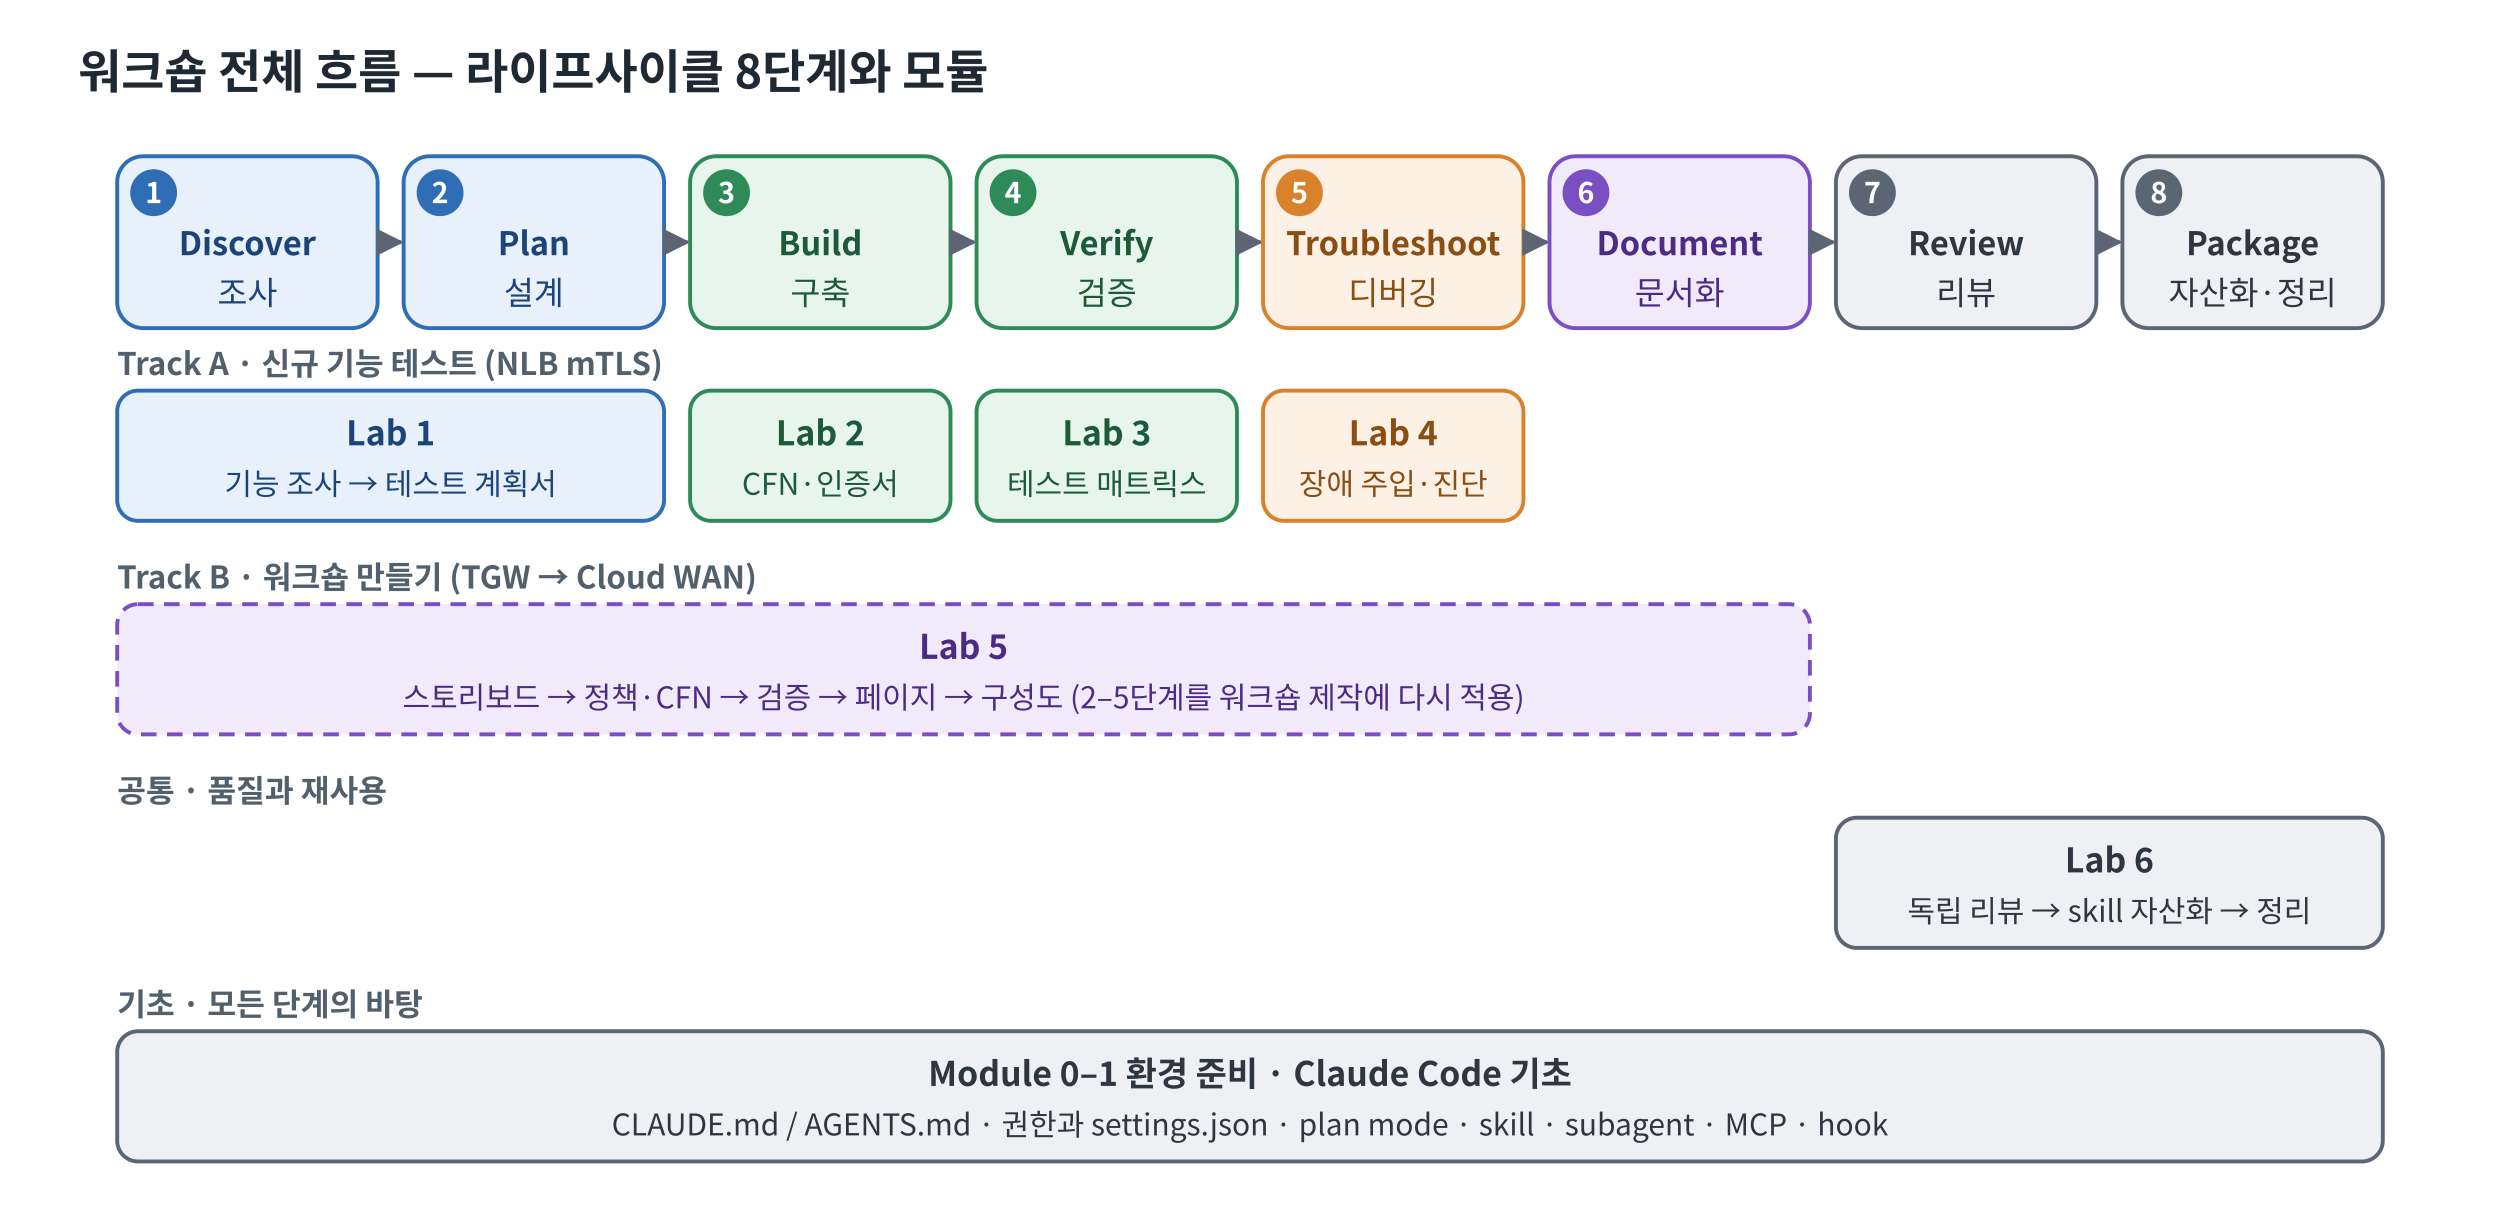
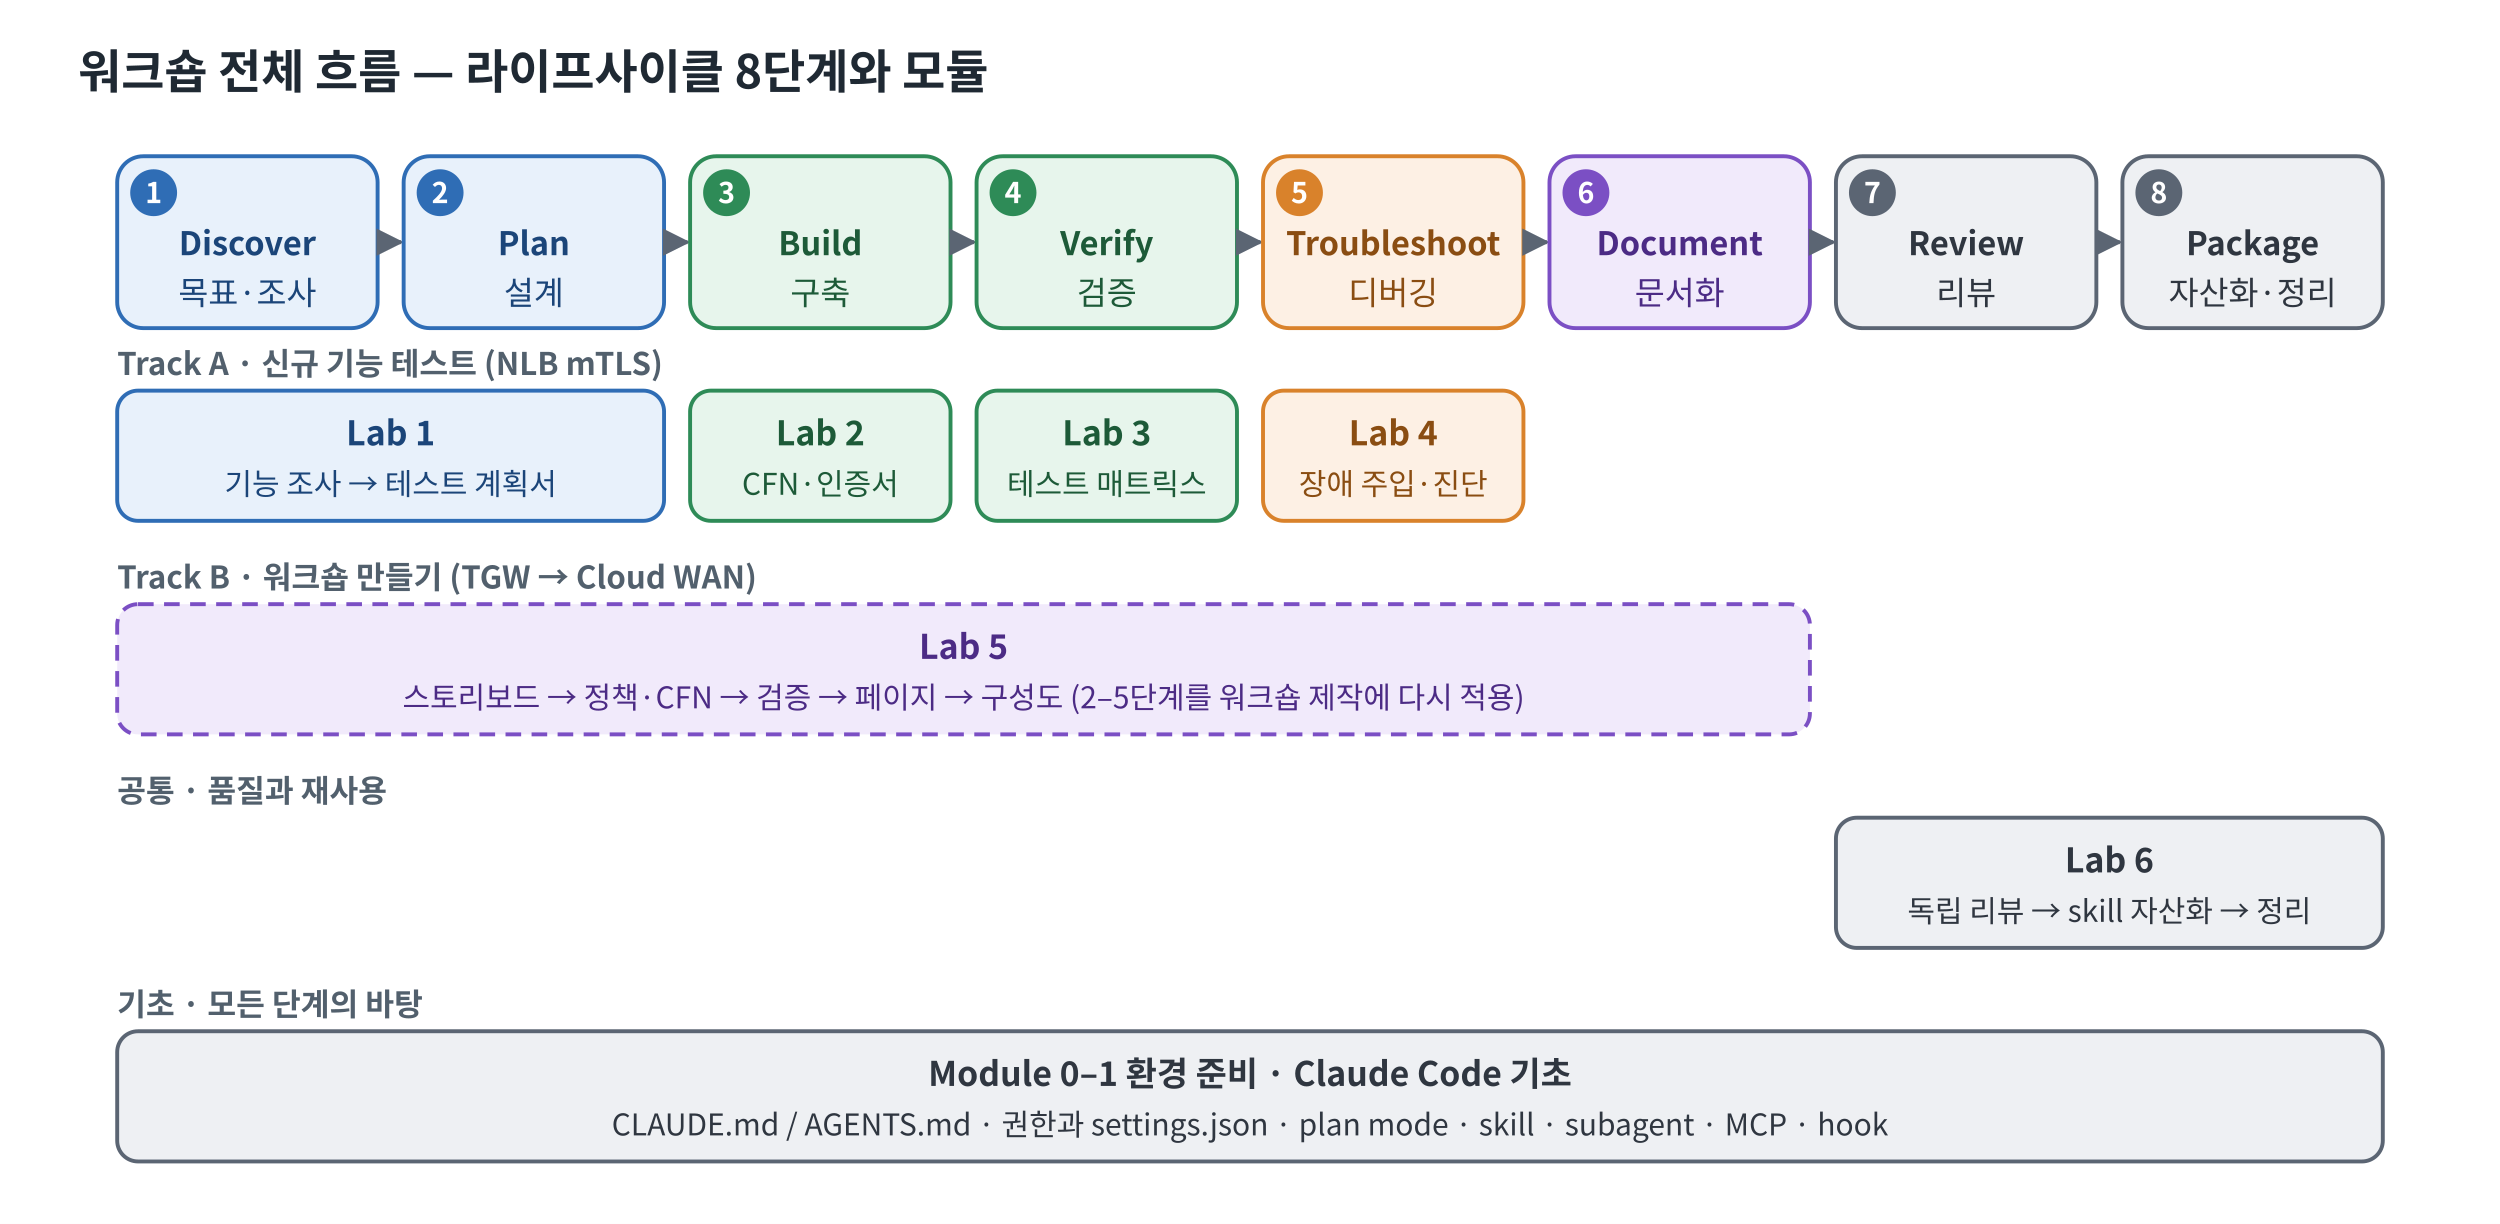
<svg xmlns="http://www.w3.org/2000/svg" viewBox="0 0 960 470" width="960" height="470" role="img" aria-label="워크숍 전체 흐름: 라이프사이클 8단계와 모듈">
  <defs>
    <marker id="arr" viewBox="0 0 10 10" refX="9" refY="5" markerWidth="7" markerHeight="7" orient="auto-start-reverse">
      <path d="M0,0 L10,5 L0,10 z" fill="#5B6573" />
    </marker>
  </defs>
  <rect x="0" y="0" width="960" height="470" fill="#FFFFFF" />
  <text x="30" y="34" font-size="18" font-weight="bold" fill="#1F2933" text-anchor="start" font-family="Noto Sans CJK KR, Noto Sans KR, Apple SD Gothic Neo, Malgun Gothic, sans-serif">워크숍 전체 흐름 — 라이프사이클 8단계와 모듈</text>
  <rect x="45" y="60" width="100" height="66" rx="10" fill="#E8F1FB" stroke="#2F6DB5" stroke-width="1.5" />
  <circle cx="59" cy="74" r="9" fill="#2F6DB5" />
  <text x="59" y="78" font-size="11" font-weight="bold" fill="#FFFFFF" text-anchor="middle" font-family="Noto Sans CJK KR, Noto Sans KR, Apple SD Gothic Neo, Malgun Gothic, sans-serif">1</text>
  <text x="95.0" y="98" font-size="12.5" font-weight="bold" fill="#1B4579" text-anchor="middle" font-family="Noto Sans CJK KR, Noto Sans KR, Apple SD Gothic Neo, Malgun Gothic, sans-serif">Discover</text>
-   <text x="95.0" y="117" font-size="12.5" font-weight="normal" fill="#1B4579" text-anchor="middle" font-family="Noto Sans CJK KR, Noto Sans KR, Apple SD Gothic Neo, Malgun Gothic, sans-serif">조사</text>
+   <text x="95.0" y="117" font-size="12.5" font-weight="normal" fill="#1B4579" text-anchor="middle" font-family="Noto Sans CJK KR, Noto Sans KR, Apple SD Gothic Neo, Malgun Gothic, sans-serif">목표·조사</text>
  <line x1="145" y1="93" x2="154" y2="93" stroke="#5B6573" stroke-width="1.5" marker-end="url(#arr)" />
  <rect x="155" y="60" width="100" height="66" rx="10" fill="#E8F1FB" stroke="#2F6DB5" stroke-width="1.5" />
  <circle cx="169" cy="74" r="9" fill="#2F6DB5" />
  <text x="169" y="78" font-size="11" font-weight="bold" fill="#FFFFFF" text-anchor="middle" font-family="Noto Sans CJK KR, Noto Sans KR, Apple SD Gothic Neo, Malgun Gothic, sans-serif">2</text>
  <text x="205.0" y="98" font-size="12.5" font-weight="bold" fill="#1B4579" text-anchor="middle" font-family="Noto Sans CJK KR, Noto Sans KR, Apple SD Gothic Neo, Malgun Gothic, sans-serif">Plan</text>
  <text x="205.0" y="117" font-size="12.5" font-weight="normal" fill="#1B4579" text-anchor="middle" font-family="Noto Sans CJK KR, Noto Sans KR, Apple SD Gothic Neo, Malgun Gothic, sans-serif">설계</text>
  <line x1="255" y1="93" x2="264" y2="93" stroke="#5B6573" stroke-width="1.5" marker-end="url(#arr)" />
  <rect x="265" y="60" width="100" height="66" rx="10" fill="#E7F5EC" stroke="#2E8B57" stroke-width="1.5" />
  <circle cx="279" cy="74" r="9" fill="#2E8B57" />
  <text x="279" y="78" font-size="11" font-weight="bold" fill="#FFFFFF" text-anchor="middle" font-family="Noto Sans CJK KR, Noto Sans KR, Apple SD Gothic Neo, Malgun Gothic, sans-serif">3</text>
  <text x="315.0" y="98" font-size="12.5" font-weight="bold" fill="#1D5A38" text-anchor="middle" font-family="Noto Sans CJK KR, Noto Sans KR, Apple SD Gothic Neo, Malgun Gothic, sans-serif">Build</text>
  <text x="315.0" y="117" font-size="12.5" font-weight="normal" fill="#1D5A38" text-anchor="middle" font-family="Noto Sans CJK KR, Noto Sans KR, Apple SD Gothic Neo, Malgun Gothic, sans-serif">구축</text>
  <line x1="365" y1="93" x2="374" y2="93" stroke="#5B6573" stroke-width="1.5" marker-end="url(#arr)" />
  <rect x="375" y="60" width="100" height="66" rx="10" fill="#E7F5EC" stroke="#2E8B57" stroke-width="1.5" />
  <circle cx="389" cy="74" r="9" fill="#2E8B57" />
  <text x="389" y="78" font-size="11" font-weight="bold" fill="#FFFFFF" text-anchor="middle" font-family="Noto Sans CJK KR, Noto Sans KR, Apple SD Gothic Neo, Malgun Gothic, sans-serif">4</text>
  <text x="425.0" y="98" font-size="12.5" font-weight="bold" fill="#1D5A38" text-anchor="middle" font-family="Noto Sans CJK KR, Noto Sans KR, Apple SD Gothic Neo, Malgun Gothic, sans-serif">Verify</text>
  <text x="425.0" y="117" font-size="12.5" font-weight="normal" fill="#1D5A38" text-anchor="middle" font-family="Noto Sans CJK KR, Noto Sans KR, Apple SD Gothic Neo, Malgun Gothic, sans-serif">검증</text>
  <line x1="475" y1="93" x2="484" y2="93" stroke="#5B6573" stroke-width="1.5" marker-end="url(#arr)" />
  <rect x="485" y="60" width="100" height="66" rx="10" fill="#FDF0E4" stroke="#D9822B" stroke-width="1.5" />
  <circle cx="499" cy="74" r="9" fill="#D9822B" />
  <text x="499" y="78" font-size="11" font-weight="bold" fill="#FFFFFF" text-anchor="middle" font-family="Noto Sans CJK KR, Noto Sans KR, Apple SD Gothic Neo, Malgun Gothic, sans-serif">5</text>
  <text x="535.0" y="98" font-size="12.5" font-weight="bold" fill="#8A4D12" text-anchor="middle" font-family="Noto Sans CJK KR, Noto Sans KR, Apple SD Gothic Neo, Malgun Gothic, sans-serif">Troubleshoot</text>
  <text x="535.0" y="117" font-size="12.5" font-weight="normal" fill="#8A4D12" text-anchor="middle" font-family="Noto Sans CJK KR, Noto Sans KR, Apple SD Gothic Neo, Malgun Gothic, sans-serif">디버깅</text>
  <line x1="585" y1="93" x2="594" y2="93" stroke="#5B6573" stroke-width="1.5" marker-end="url(#arr)" />
  <rect x="595" y="60" width="100" height="66" rx="10" fill="#F1EAFB" stroke="#7B4FC4" stroke-width="1.5" />
  <circle cx="609" cy="74" r="9" fill="#7B4FC4" />
  <text x="609" y="78" font-size="11" font-weight="bold" fill="#FFFFFF" text-anchor="middle" font-family="Noto Sans CJK KR, Noto Sans KR, Apple SD Gothic Neo, Malgun Gothic, sans-serif">6</text>
  <text x="645.0" y="98" font-size="12.5" font-weight="bold" fill="#4C2B85" text-anchor="middle" font-family="Noto Sans CJK KR, Noto Sans KR, Apple SD Gothic Neo, Malgun Gothic, sans-serif">Document</text>
  <text x="645.0" y="117" font-size="12.5" font-weight="normal" fill="#4C2B85" text-anchor="middle" font-family="Noto Sans CJK KR, Noto Sans KR, Apple SD Gothic Neo, Malgun Gothic, sans-serif">문서화</text>
  <line x1="695" y1="93" x2="704" y2="93" stroke="#5B6573" stroke-width="1.5" marker-end="url(#arr)" />
  <rect x="705" y="60" width="100" height="66" rx="10" fill="#EEF0F3" stroke="#5B6573" stroke-width="1.5" />
  <circle cx="719" cy="74" r="9" fill="#5B6573" />
  <text x="719" y="78" font-size="11" font-weight="bold" fill="#FFFFFF" text-anchor="middle" font-family="Noto Sans CJK KR, Noto Sans KR, Apple SD Gothic Neo, Malgun Gothic, sans-serif">7</text>
  <text x="755.0" y="98" font-size="12.5" font-weight="bold" fill="#2F3640" text-anchor="middle" font-family="Noto Sans CJK KR, Noto Sans KR, Apple SD Gothic Neo, Malgun Gothic, sans-serif">Review</text>
  <text x="755.0" y="117" font-size="12.5" font-weight="normal" fill="#2F3640" text-anchor="middle" font-family="Noto Sans CJK KR, Noto Sans KR, Apple SD Gothic Neo, Malgun Gothic, sans-serif">리뷰</text>
  <line x1="805" y1="93" x2="814" y2="93" stroke="#5B6573" stroke-width="1.5" marker-end="url(#arr)" />
  <rect x="815" y="60" width="100" height="66" rx="10" fill="#EEF0F3" stroke="#5B6573" stroke-width="1.5" />
  <circle cx="829" cy="74" r="9" fill="#5B6573" />
  <text x="829" y="78" font-size="11" font-weight="bold" fill="#FFFFFF" text-anchor="middle" font-family="Noto Sans CJK KR, Noto Sans KR, Apple SD Gothic Neo, Malgun Gothic, sans-serif">8</text>
  <text x="865.0" y="98" font-size="12.5" font-weight="bold" fill="#2F3640" text-anchor="middle" font-family="Noto Sans CJK KR, Noto Sans KR, Apple SD Gothic Neo, Malgun Gothic, sans-serif">Package</text>
  <text x="865.0" y="117" font-size="12.5" font-weight="normal" fill="#2F3640" text-anchor="middle" font-family="Noto Sans CJK KR, Noto Sans KR, Apple SD Gothic Neo, Malgun Gothic, sans-serif">자산화·정리</text>
  <text x="45" y="144" font-size="12" font-weight="bold" fill="#52606D" text-anchor="start" font-family="Noto Sans CJK KR, Noto Sans KR, Apple SD Gothic Neo, Malgun Gothic, sans-serif">Track A · 신규 기능 테스트 (NLB mTLS)</text>
  <text x="45" y="226" font-size="12" font-weight="bold" fill="#52606D" text-anchor="start" font-family="Noto Sans CJK KR, Noto Sans KR, Apple SD Gothic Neo, Malgun Gothic, sans-serif">Track B · 워크숍 만들기 (TGW → Cloud WAN)</text>
  <text x="45" y="308" font-size="12" font-weight="bold" fill="#52606D" text-anchor="start" font-family="Noto Sans CJK KR, Noto Sans KR, Apple SD Gothic Neo, Malgun Gothic, sans-serif">공통 · 품질과 재사용</text>
  <text x="45" y="390" font-size="12" font-weight="bold" fill="#52606D" text-anchor="start" font-family="Noto Sans CJK KR, Noto Sans KR, Apple SD Gothic Neo, Malgun Gothic, sans-serif">기초 · 모든 단계의 바탕</text>
  <rect x="45" y="150" width="210" height="50" rx="8" fill="#E8F1FB" stroke="#2F6DB5" stroke-width="1.5" />
  <text x="150.0" y="171" font-size="13" font-weight="bold" fill="#1B4579" text-anchor="middle" font-family="Noto Sans CJK KR, Noto Sans KR, Apple SD Gothic Neo, Malgun Gothic, sans-serif">Lab 1</text>
  <text x="150.0" y="190" font-size="11.5" font-weight="normal" fill="#1B4579" text-anchor="middle" font-family="Noto Sans CJK KR, Noto Sans KR, Apple SD Gothic Neo, Malgun Gothic, sans-serif">기능 조사 → 테스트 계획서</text>
  <rect x="265" y="150" width="100" height="50" rx="8" fill="#E7F5EC" stroke="#2E8B57" stroke-width="1.5" />
  <text x="315.0" y="171" font-size="13" font-weight="bold" fill="#1D5A38" text-anchor="middle" font-family="Noto Sans CJK KR, Noto Sans KR, Apple SD Gothic Neo, Malgun Gothic, sans-serif">Lab 2</text>
  <text x="315.0" y="190" font-size="11.5" font-weight="normal" fill="#1D5A38" text-anchor="middle" font-family="Noto Sans CJK KR, Noto Sans KR, Apple SD Gothic Neo, Malgun Gothic, sans-serif">CFN·인증서</text>
  <rect x="375" y="150" width="100" height="50" rx="8" fill="#E7F5EC" stroke="#2E8B57" stroke-width="1.5" />
  <text x="425.0" y="171" font-size="13" font-weight="bold" fill="#1D5A38" text-anchor="middle" font-family="Noto Sans CJK KR, Noto Sans KR, Apple SD Gothic Neo, Malgun Gothic, sans-serif">Lab 3</text>
  <text x="425.0" y="190" font-size="11.5" font-weight="normal" fill="#1D5A38" text-anchor="middle" font-family="Noto Sans CJK KR, Noto Sans KR, Apple SD Gothic Neo, Malgun Gothic, sans-serif">테스트 매트릭스</text>
  <rect x="485" y="150" width="100" height="50" rx="8" fill="#FDF0E4" stroke="#D9822B" stroke-width="1.5" />
  <text x="535.0" y="171" font-size="13" font-weight="bold" fill="#8A4D12" text-anchor="middle" font-family="Noto Sans CJK KR, Noto Sans KR, Apple SD Gothic Neo, Malgun Gothic, sans-serif">Lab 4</text>
  <text x="535.0" y="190" font-size="11.5" font-weight="normal" fill="#8A4D12" text-anchor="middle" font-family="Noto Sans CJK KR, Noto Sans KR, Apple SD Gothic Neo, Malgun Gothic, sans-serif">장애 주입·진단</text>
  <rect x="45" y="232" width="650" height="50" rx="8" fill="#F1EAFB" stroke="#7B4FC4" stroke-width="1.5" stroke-dasharray="6 4" />
  <text x="370.0" y="253" font-size="13" font-weight="bold" fill="#4C2B85" text-anchor="middle" font-family="Noto Sans CJK KR, Noto Sans KR, Apple SD Gothic Neo, Malgun Gothic, sans-serif">Lab 5</text>
  <text x="370.0" y="272" font-size="11.5" font-weight="normal" fill="#4C2B85" text-anchor="middle" font-family="Noto Sans CJK KR, Noto Sans KR, Apple SD Gothic Neo, Malgun Gothic, sans-serif">스토리보드 → 정책·CFN → 검증 → 페이지 → 구성도 (2–5단계를 워크숍 제작에 다시 적용)</text>
  <rect x="705" y="314" width="210" height="50" rx="8" fill="#EEF0F3" stroke="#5B6573" stroke-width="1.5" />
  <text x="810.0" y="335" font-size="13" font-weight="bold" fill="#2F3640" text-anchor="middle" font-family="Noto Sans CJK KR, Noto Sans KR, Apple SD Gothic Neo, Malgun Gothic, sans-serif">Lab 6</text>
  <text x="810.0" y="354" font-size="11.5" font-weight="normal" fill="#2F3640" text-anchor="middle" font-family="Noto Sans CJK KR, Noto Sans KR, Apple SD Gothic Neo, Malgun Gothic, sans-serif">독립 리뷰 → skill 자산화 → 정리</text>
  <rect x="45" y="396" width="870" height="50" rx="8" fill="#EEF0F3" stroke="#5B6573" stroke-width="1.5" />
  <text x="480.0" y="417" font-size="13" font-weight="bold" fill="#2F3640" text-anchor="middle" font-family="Noto Sans CJK KR, Noto Sans KR, Apple SD Gothic Neo, Malgun Gothic, sans-serif">Module 0–1  환경 준비 · Claude Code 기초</text>
  <text x="480.0" y="436" font-size="11.5" font-weight="normal" fill="#2F3640" text-anchor="middle" font-family="Noto Sans CJK KR, Noto Sans KR, Apple SD Gothic Neo, Malgun Gothic, sans-serif">CLAUDE.md / AGENTS.md · 권한과 settings.json · plan mode · skill · subagent · MCP · hook</text>
</svg>
